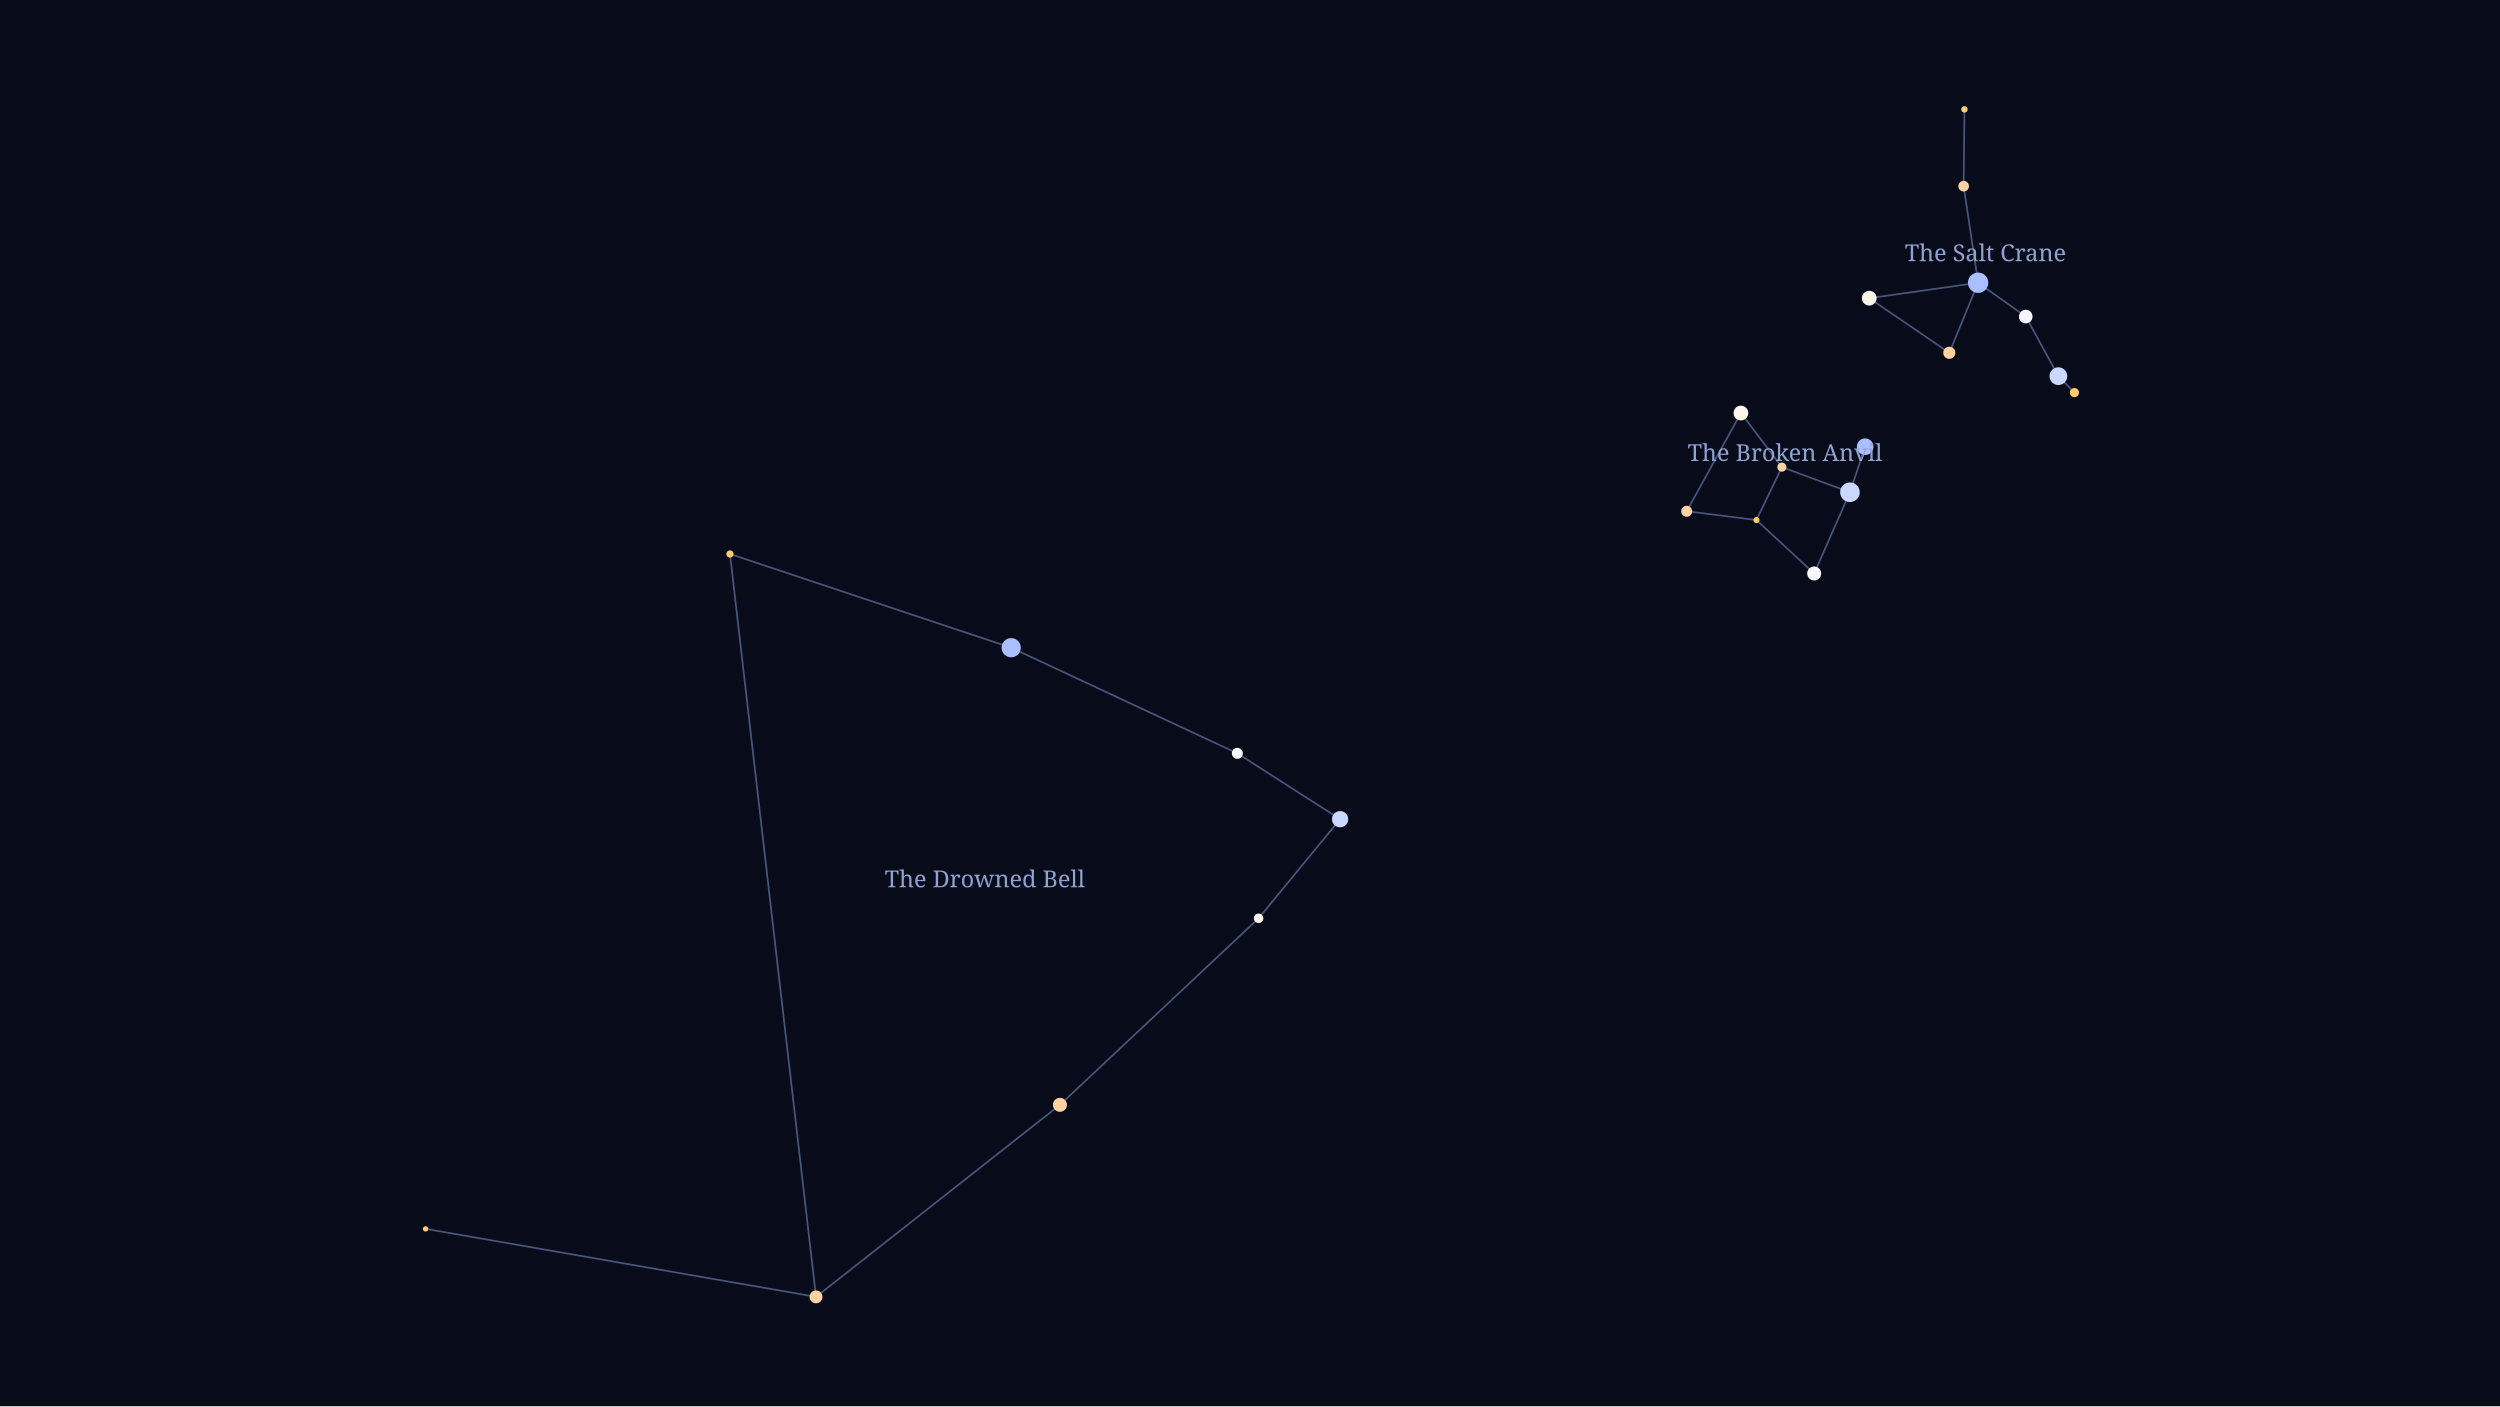
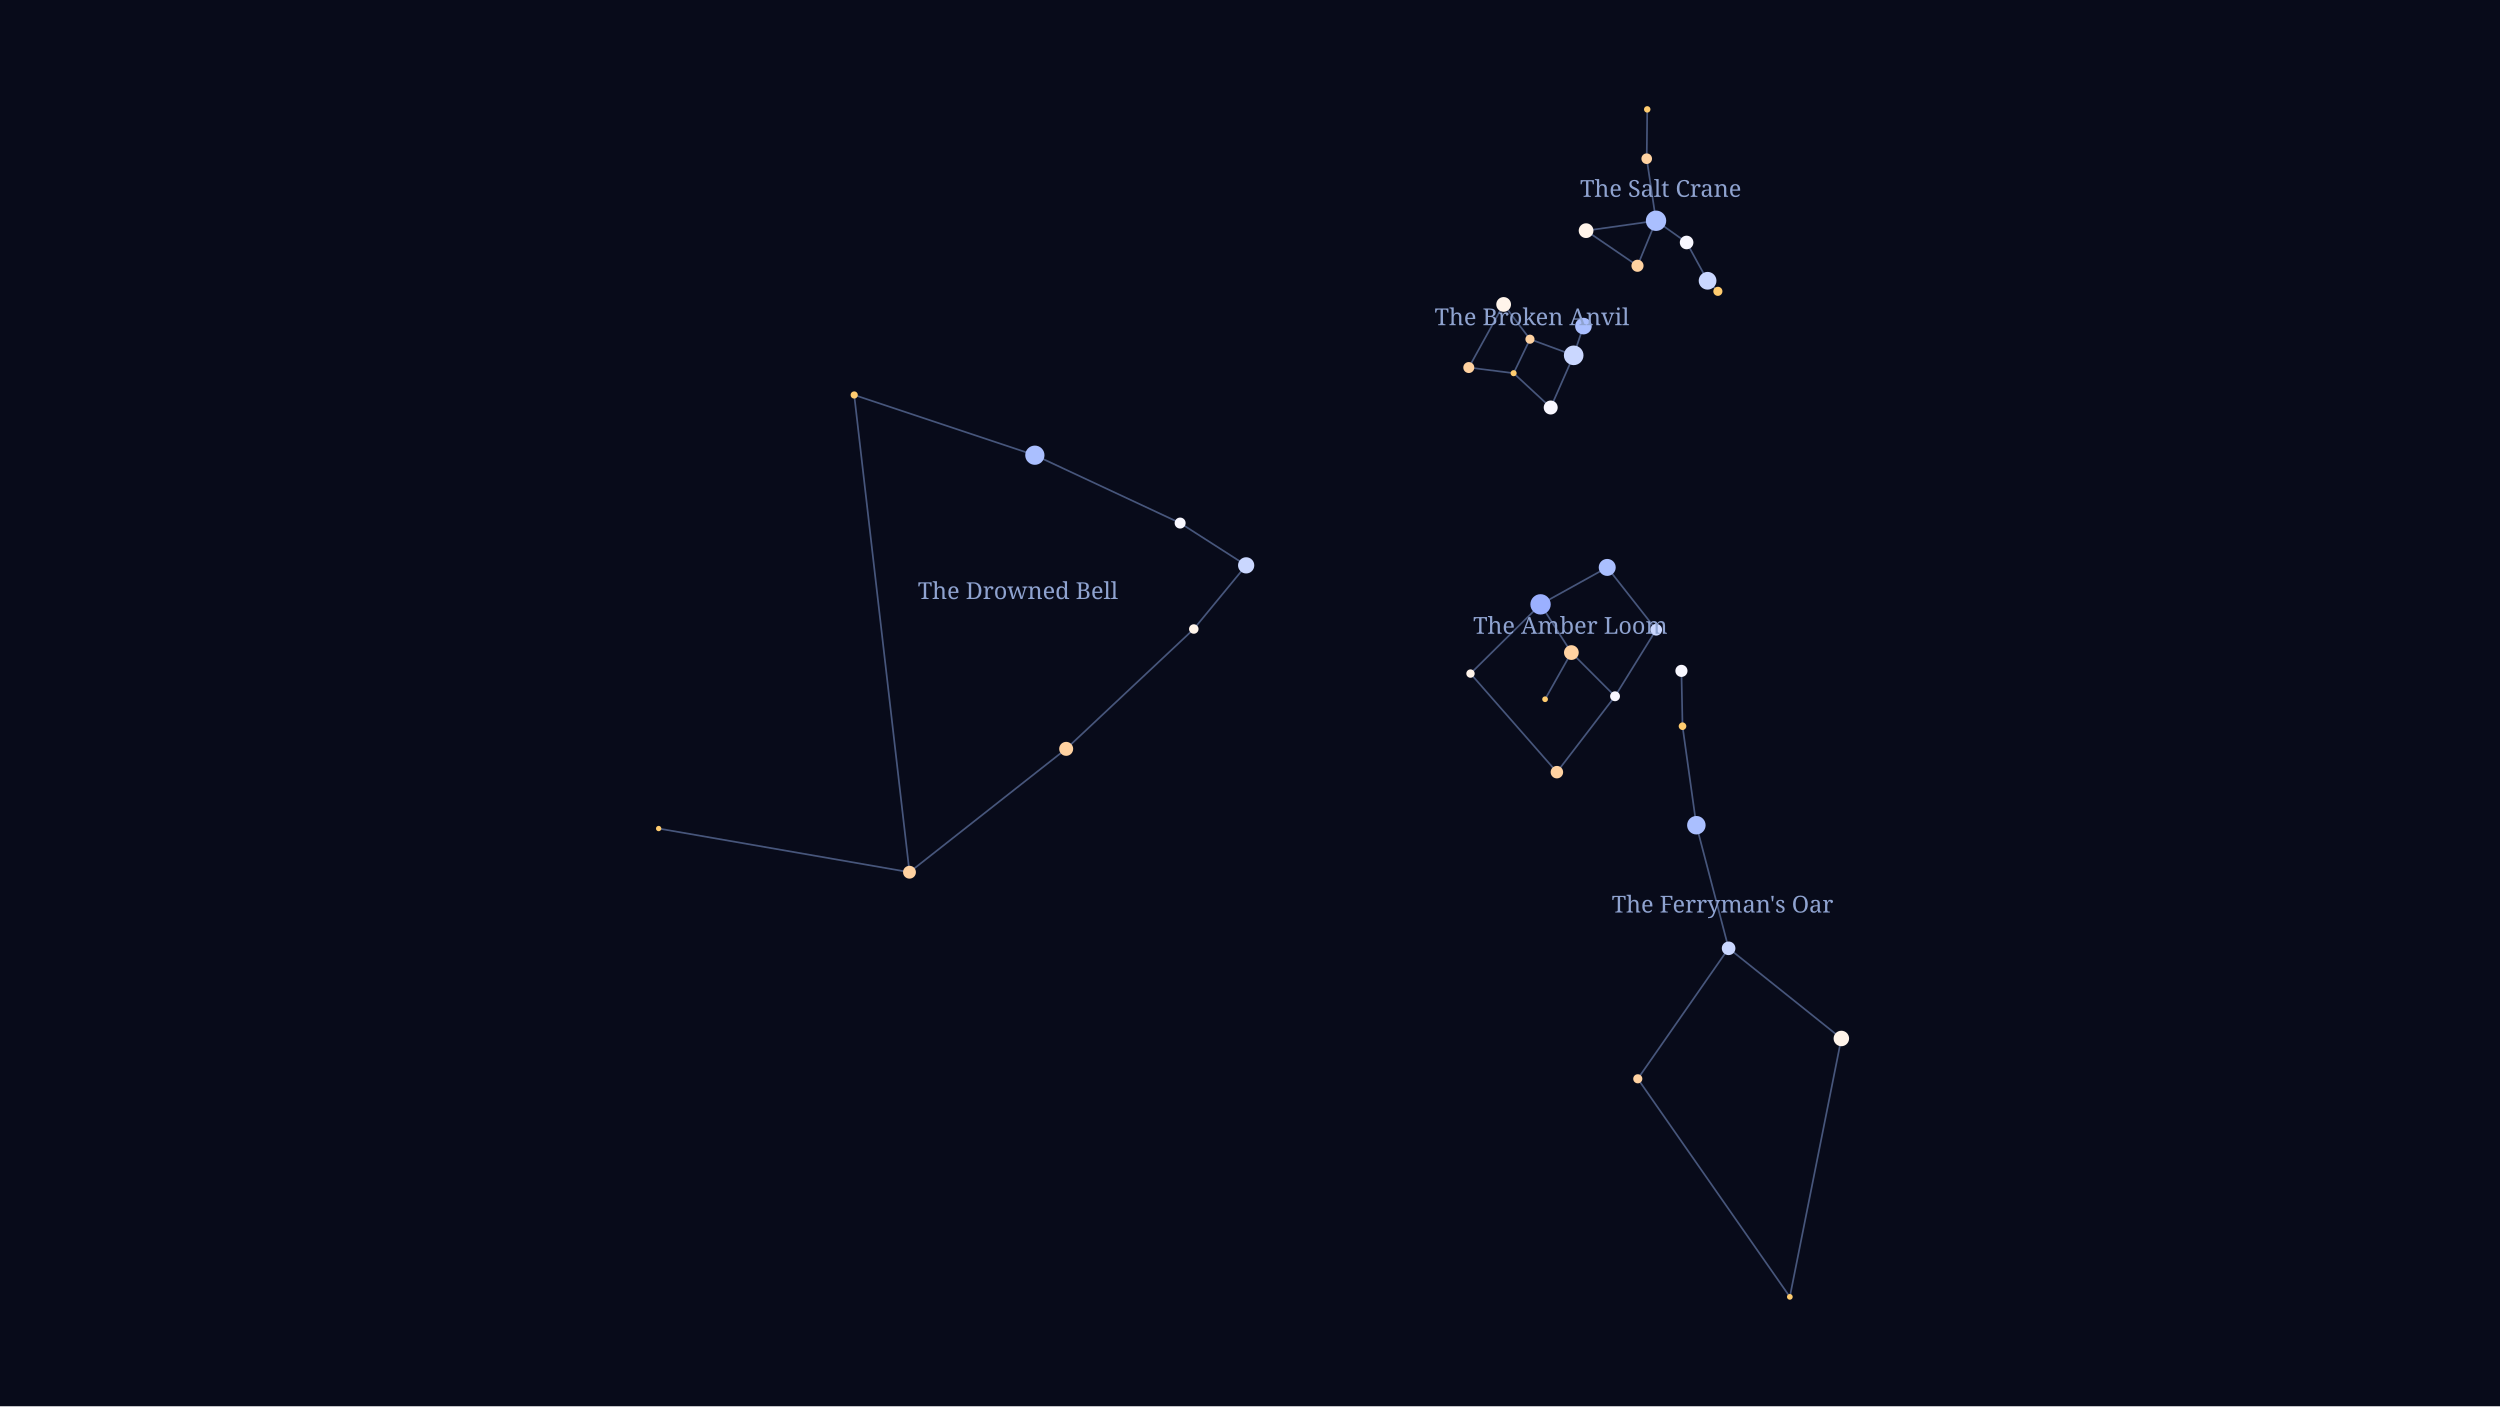
<svg xmlns="http://www.w3.org/2000/svg" width="1600" height="900" viewBox="0 0 1600 900" role="img" aria-label="A sky invented by three agents">
  <rect width="1600" height="900" fill="#080b1a" />
  <g stroke="#5c6f9c" stroke-width="1.1" opacity="0.75">
-     <line x1="1327.63" y1="251.27" x2="1317.37" y2="240.75" />
-     <line x1="1317.37" y1="240.75" x2="1296.48" y2="202.60" />
-     <line x1="1296.48" y1="202.60" x2="1266.01" y2="180.96" />
-     <line x1="1266.01" y1="180.96" x2="1247.55" y2="225.80" />
-     <line x1="1247.55" y1="225.80" x2="1196.32" y2="190.83" />
-     <line x1="1196.32" y1="190.83" x2="1266.01" y2="180.96" />
-     <line x1="1266.01" y1="180.96" x2="1256.74" y2="119.15" />
-     <line x1="1256.74" y1="119.15" x2="1257.24" y2="70.00" />
+     <line x1="1099.44" y1="186.45" x2="1092.85" y2="179.69" />
+     <line x1="1092.85" y1="179.69" x2="1079.43" y2="155.19" />
+     <line x1="1079.43" y1="155.19" x2="1059.86" y2="141.28" />
+     <line x1="1059.86" y1="141.28" x2="1048.00" y2="170.09" />
+     <line x1="1048.00" y1="170.09" x2="1015.09" y2="147.62" />
+     <line x1="1015.09" y1="147.62" x2="1059.86" y2="141.28" />
+     <line x1="1059.86" y1="141.28" x2="1053.90" y2="101.57" />
+     <line x1="1053.90" y1="101.57" x2="1054.23" y2="70.00" />
  </g>
-   <circle cx="1327.63" cy="251.27" r="2.92" fill="#ffcc6f" />
-   <circle cx="1257.24" cy="70.00" r="2.08" fill="#ffcc6f" />
-   <circle cx="1317.37" cy="240.75" r="5.68" fill="#cad7ff" />
-   <circle cx="1256.74" cy="119.15" r="3.40" fill="#ffd2a1" />
-   <circle cx="1296.48" cy="202.60" r="4.36" fill="#f8f7ff" />
-   <circle cx="1266.01" cy="180.96" r="6.52" fill="#aabfff" />
-   <circle cx="1196.32" cy="190.83" r="4.72" fill="#fff4ea" />
-   <circle cx="1247.55" cy="225.80" r="3.88" fill="#ffd2a1" />
-   <text x="1270.67" y="167.17" fill="#8fa3d0" font-size="15" font-family="Georgia, serif" text-anchor="middle">The Salt Crane</text>
+   <circle cx="1099.44" cy="186.45" r="2.92" fill="#ffcc6f" />
+   <circle cx="1054.23" cy="70.00" r="2.08" fill="#ffcc6f" />
+   <circle cx="1092.85" cy="179.69" r="5.68" fill="#cad7ff" />
+   <circle cx="1053.90" cy="101.57" r="3.40" fill="#ffd2a1" />
+   <circle cx="1079.43" cy="155.19" r="4.36" fill="#f8f7ff" />
+   <circle cx="1059.86" cy="141.28" r="6.52" fill="#aabfff" />
+   <circle cx="1015.09" cy="147.62" r="4.72" fill="#fff4ea" />
+   <circle cx="1048.00" cy="170.09" r="3.88" fill="#ffd2a1" />
+   <text x="1062.85" y="125.99" fill="#8fa3d0" font-size="15" font-family="Georgia, serif" text-anchor="middle">The Salt Crane</text>
  <g stroke="#5c6f9c" stroke-width="1.1" opacity="0.75">
-     <line x1="1193.69" y1="285.90" x2="1183.97" y2="315.04" />
-     <line x1="1183.97" y1="315.04" x2="1161.08" y2="367.03" />
-     <line x1="1183.97" y1="315.04" x2="1140.42" y2="298.96" />
-     <line x1="1161.08" y1="367.03" x2="1124.12" y2="332.83" />
-     <line x1="1140.42" y1="298.96" x2="1124.12" y2="332.83" />
-     <line x1="1140.42" y1="298.96" x2="1114.19" y2="264.34" />
-     <line x1="1124.12" y1="332.83" x2="1079.48" y2="327.21" />
-     <line x1="1114.19" y1="264.34" x2="1079.48" y2="327.21" />
+     <line x1="1013.40" y1="208.70" x2="1007.16" y2="227.41" />
+     <line x1="1007.16" y1="227.41" x2="992.45" y2="260.81" />
+     <line x1="1007.16" y1="227.41" x2="979.18" y2="217.09" />
+     <line x1="992.45" y1="260.81" x2="968.71" y2="238.84" />
+     <line x1="979.18" y1="217.09" x2="968.71" y2="238.84" />
+     <line x1="979.18" y1="217.09" x2="962.33" y2="194.84" />
+     <line x1="968.71" y1="238.84" x2="940.03" y2="235.23" />
+     <line x1="962.33" y1="194.84" x2="940.03" y2="235.23" />
  </g>
-   <circle cx="1114.19" cy="264.34" r="4.72" fill="#fff4ea" />
-   <circle cx="1079.48" cy="327.21" r="3.52" fill="#ffd2a1" />
-   <circle cx="1193.69" cy="285.90" r="5.32" fill="#aabfff" />
-   <circle cx="1183.97" cy="315.04" r="6.28" fill="#cad7ff" />
-   <circle cx="1161.08" cy="367.03" r="4.48" fill="#f8f7ff" />
-   <circle cx="1140.42" cy="298.96" r="2.92" fill="#ffd2a1" />
-   <circle cx="1124.12" cy="332.83" r="1.96" fill="#ffcc6f" />
-   <text x="1142.42" y="295.05" fill="#8fa3d0" font-size="15" font-family="Georgia, serif" text-anchor="middle">The Broken Anvil</text>
+   <circle cx="962.33" cy="194.84" r="4.72" fill="#fff4ea" />
+   <circle cx="940.03" cy="235.23" r="3.52" fill="#ffd2a1" />
+   <circle cx="1013.40" cy="208.70" r="5.32" fill="#aabfff" />
+   <circle cx="1007.16" cy="227.41" r="6.28" fill="#cad7ff" />
+   <circle cx="992.45" cy="260.81" r="4.48" fill="#f8f7ff" />
+   <circle cx="979.18" cy="217.09" r="2.92" fill="#ffd2a1" />
+   <circle cx="968.71" cy="238.84" r="1.96" fill="#ffcc6f" />
+   <text x="980.47" y="208.13" fill="#8fa3d0" font-size="15" font-family="Georgia, serif" text-anchor="middle">The Broken Anvil</text>
  <g stroke="#5c6f9c" stroke-width="1.1" opacity="0.75">
-     <line x1="857.66" y1="524.28" x2="791.90" y2="482.14" />
-     <line x1="857.66" y1="524.28" x2="805.50" y2="587.71" />
-     <line x1="791.90" y1="482.14" x2="647.16" y2="414.53" />
-     <line x1="805.50" y1="587.71" x2="678.36" y2="707.10" />
-     <line x1="647.16" y1="414.53" x2="467.18" y2="354.54" />
-     <line x1="678.36" y1="707.10" x2="522.25" y2="830.00" />
-     <line x1="467.18" y1="354.54" x2="522.25" y2="830.00" />
-     <line x1="522.25" y1="830.00" x2="272.37" y2="786.48" />
+     <line x1="797.54" y1="361.83" x2="755.29" y2="334.76" />
+     <line x1="797.54" y1="361.83" x2="764.02" y2="402.57" />
+     <line x1="755.29" y1="334.76" x2="662.31" y2="291.33" />
+     <line x1="764.02" y1="402.57" x2="682.35" y2="479.27" />
+     <line x1="662.31" y1="291.33" x2="546.69" y2="252.79" />
+     <line x1="682.35" y1="479.27" x2="582.07" y2="558.22" />
+     <line x1="546.69" y1="252.79" x2="582.07" y2="558.22" />
+     <line x1="582.07" y1="558.22" x2="421.54" y2="530.27" />
  </g>
-   <circle cx="272.37" cy="786.48" r="1.72" fill="#ffcc6f" />
-   <circle cx="857.66" cy="524.28" r="5.20" fill="#cad7ff" />
-   <circle cx="678.36" cy="707.10" r="4.48" fill="#ffd2a1" />
-   <circle cx="647.16" cy="414.53" r="6.16" fill="#aabfff" />
-   <circle cx="522.25" cy="830.00" r="4.12" fill="#ffd2a1" />
-   <circle cx="467.18" cy="354.54" r="2.32" fill="#ffcc6f" />
-   <circle cx="805.50" cy="587.71" r="3.04" fill="#fff4ea" />
-   <circle cx="791.90" cy="482.14" r="3.52" fill="#f8f7ff" />
-   <text x="630.30" y="567.85" fill="#8fa3d0" font-size="15" font-family="Georgia, serif" text-anchor="middle">The Drowned Bell</text>
+   <circle cx="421.54" cy="530.27" r="1.72" fill="#ffcc6f" />
+   <circle cx="797.54" cy="361.83" r="5.20" fill="#cad7ff" />
+   <circle cx="682.35" cy="479.27" r="4.48" fill="#ffd2a1" />
+   <circle cx="662.31" cy="291.33" r="6.16" fill="#aabfff" />
+   <circle cx="582.07" cy="558.22" r="4.12" fill="#ffd2a1" />
+   <circle cx="546.69" cy="252.79" r="2.32" fill="#ffcc6f" />
+   <circle cx="764.02" cy="402.57" r="3.04" fill="#fff4ea" />
+   <circle cx="755.29" cy="334.76" r="3.52" fill="#f8f7ff" />
+   <text x="651.48" y="383.38" fill="#8fa3d0" font-size="15" font-family="Georgia, serif" text-anchor="middle">The Drowned Bell</text>
+   <g stroke="#5c6f9c" stroke-width="1.1" opacity="0.75">
+     <line x1="1028.62" y1="363.15" x2="1059.96" y2="403.03" />
+     <line x1="1028.62" y1="363.15" x2="985.95" y2="386.79" />
+     <line x1="985.95" y1="386.79" x2="941.12" y2="431.09" />
+     <line x1="1059.96" y1="403.03" x2="1033.62" y2="445.61" />
+     <line x1="1033.62" y1="445.61" x2="996.41" y2="494.18" />
+     <line x1="985.95" y1="386.79" x2="1005.68" y2="417.64" />
+     <line x1="1005.68" y1="417.64" x2="1033.62" y2="445.61" />
+     <line x1="1005.68" y1="417.64" x2="988.85" y2="447.51" />
+     <line x1="941.12" y1="431.09" x2="996.41" y2="494.18" />
+   </g>
+   <circle cx="985.95" cy="386.79" r="6.52" fill="#9bb0ff" />
+   <circle cx="1028.62" cy="363.15" r="5.44" fill="#aabfff" />
+   <circle cx="996.41" cy="494.18" r="4.00" fill="#ffd2a1" />
+   <circle cx="941.12" cy="431.09" r="2.68" fill="#fff4ea" />
+   <circle cx="1033.62" cy="445.61" r="3.16" fill="#f8f7ff" />
+   <circle cx="1059.96" cy="403.03" r="3.76" fill="#cad7ff" />
+   <circle cx="1005.68" cy="417.64" r="4.72" fill="#ffd2a1" />
+   <circle cx="988.85" cy="447.51" r="1.84" fill="#ffcc6f" />
+   <text x="1005.03" y="405.63" fill="#8fa3d0" font-size="15" font-family="Georgia, serif" text-anchor="middle">The Amber Loom</text>
+   <g stroke="#5c6f9c" stroke-width="1.1" opacity="0.75">
+     <line x1="1076.12" y1="429.36" x2="1076.81" y2="464.77" />
+     <line x1="1076.81" y1="464.77" x2="1085.67" y2="528.14" />
+     <line x1="1085.67" y1="528.14" x2="1106.31" y2="606.92" />
+     <line x1="1106.31" y1="606.92" x2="1048.18" y2="690.43" />
+     <line x1="1106.31" y1="606.92" x2="1178.46" y2="664.63" />
+     <line x1="1048.18" y1="690.43" x2="1145.50" y2="830.00" />
+     <line x1="1178.46" y1="664.63" x2="1145.50" y2="830.00" />
+   </g>
+   <circle cx="1178.46" cy="664.63" r="4.96" fill="#fff4ea" />
+   <circle cx="1048.18" cy="690.43" r="2.92" fill="#ffd2a1" />
+   <circle cx="1076.81" cy="464.77" r="2.44" fill="#ffcc6f" />
+   <circle cx="1076.12" cy="429.36" r="3.88" fill="#f8f7ff" />
+   <circle cx="1085.67" cy="528.14" r="5.92" fill="#aabfff" />
+   <circle cx="1106.31" cy="606.92" r="4.36" fill="#cad7ff" />
+   <circle cx="1145.50" cy="830.00" r="1.84" fill="#ffcc6f" />
+   <text x="1102.44" y="584.04" fill="#8fa3d0" font-size="15" font-family="Georgia, serif" text-anchor="middle">The Ferryman's Oar</text>
</svg>
